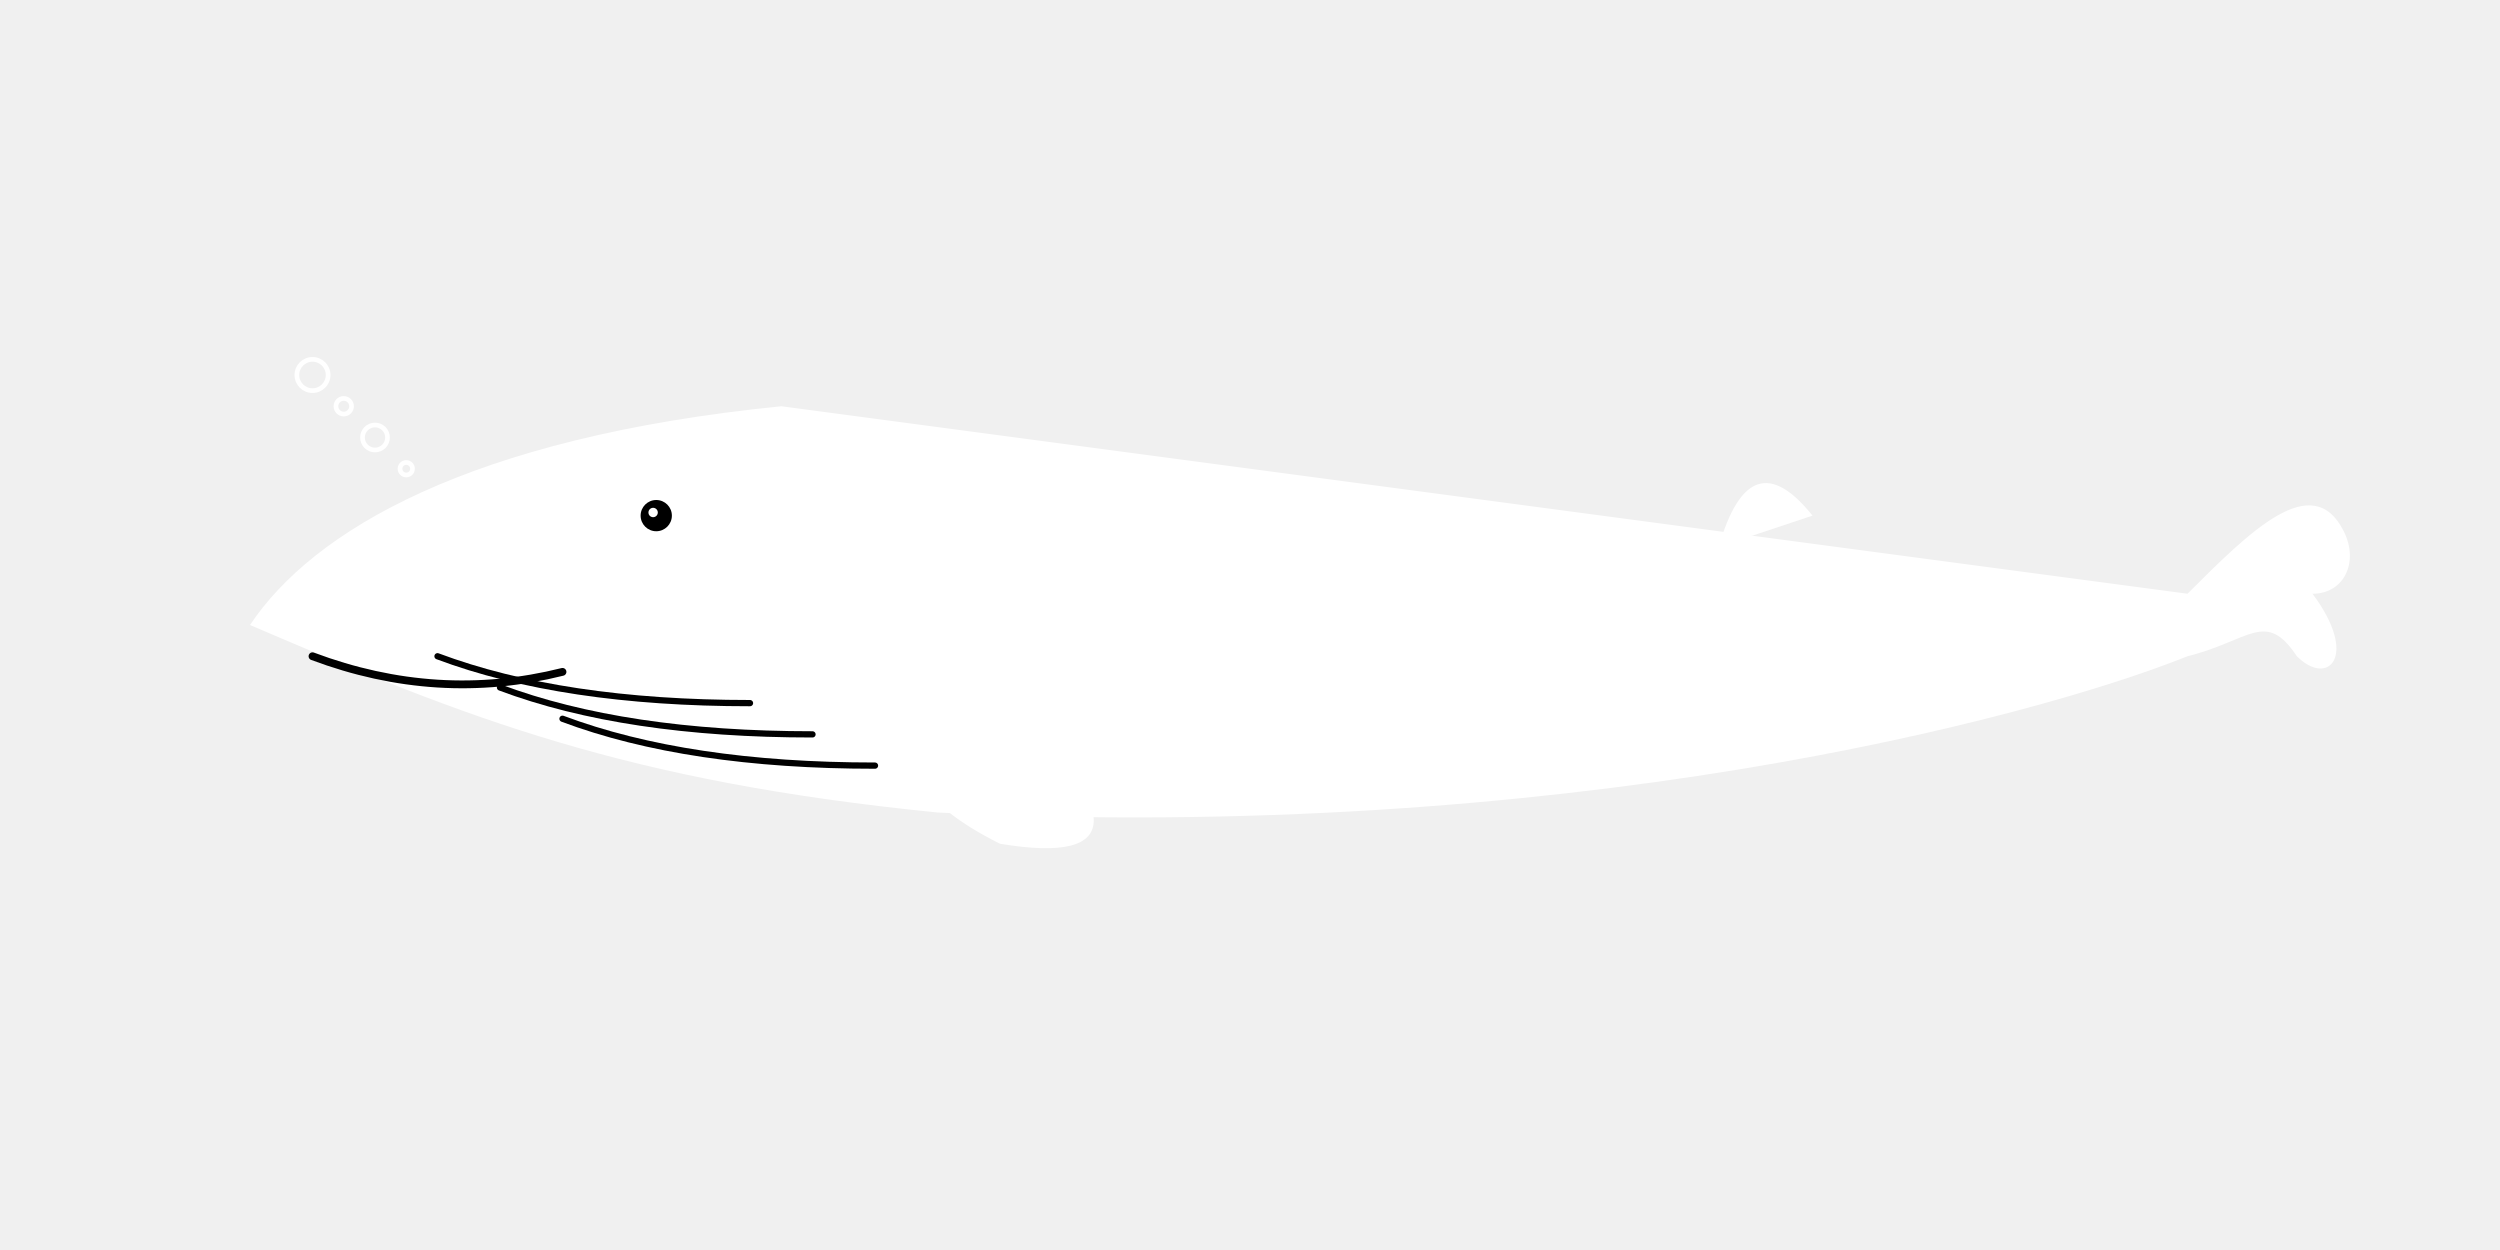
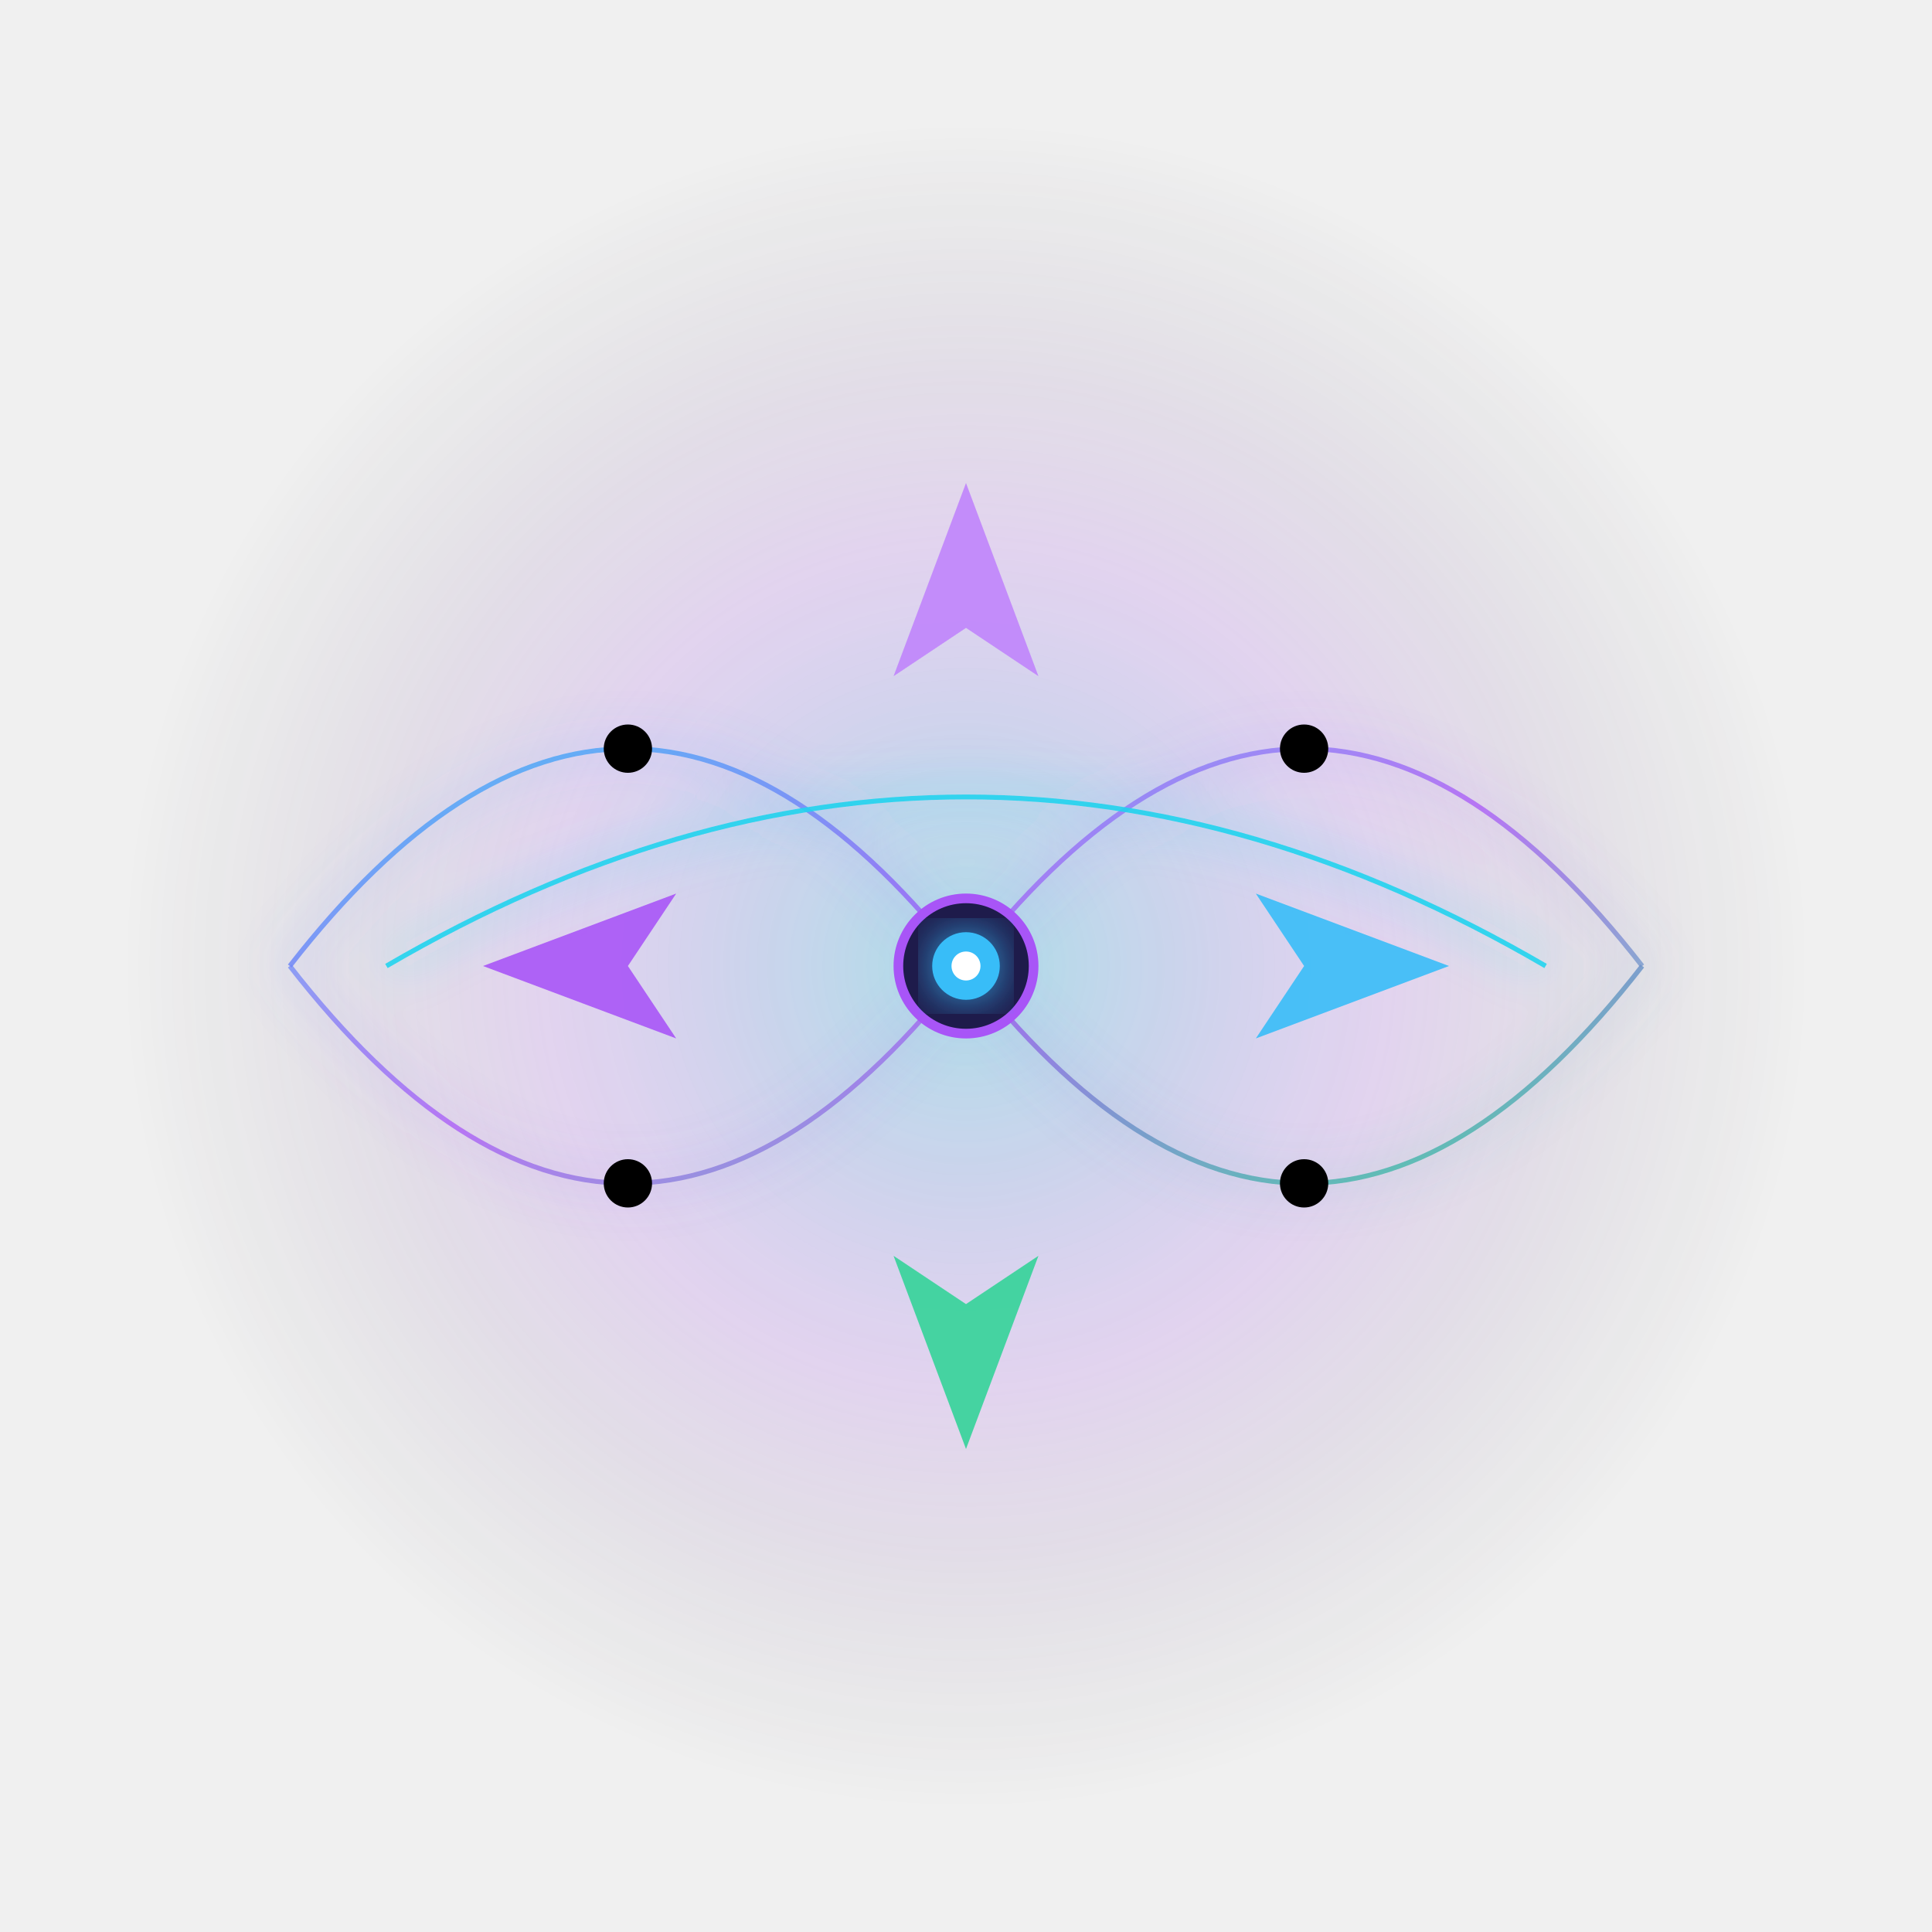
- <svg xmlns="http://www.w3.org/2000/svg" viewBox="0 0 800 400" width="100%" height="100%">
-   <g>
-     <animateTransform attributeName="transform" type="translate" from="900 0" to="-900 0" dur="12s" repeatCount="indefinite" calcMode="linear" />
-     <g>
-       <animateTransform attributeName="transform" type="translate" values="0; -15; 0; 15; 0" keyTimes="0; 0.25; 0.5; 0.75; 1" dur="3s" repeatCount="indefinite" calcMode="spline" keySplines="0.4 0 0.6 1; 0.4 0 0.6 1; 0.4 0 0.6 1; 0.4 0 0.6 1" />
-       <g id="whale">
-         <path d="M 80,200                   C 100,170 150,140 250,130                   C 400,150 550,170 700,190                   C 720,170 740,150 750,170                   C 755,180 750,190 740,190                   C 755,210 745,220 735,210                   C 725,195 720,205 700,210                   C 650,230 500,270 300,260                   C 200,250 150,230 80,200 Z" fill="#FFFFFF" />
-         <path d="M 320,220 Q 380,280 320,270 Q 280,250 300,230 Z" fill="#FFFFFF" />
-         <path d="M 550,175 Q 560,140 580,165 Z" fill="#FFFFFF" />
-         <path d="M 180,230 Q 220,245 280,245" stroke="#000000" stroke-width="2" fill="none" stroke-linecap="round" />
-         <path d="M 160,220 Q 200,235 260,235" stroke="#000000" stroke-width="2" fill="none" stroke-linecap="round" />
-         <path d="M 140,210 Q 180,225 240,225" stroke="#000000" stroke-width="2" fill="none" stroke-linecap="round" />
-         <path d="M 100,210 Q 140,225 180,215" stroke="#000000" stroke-width="2.5" fill="none" stroke-linecap="round" />
-         <circle cx="210" cy="165" r="5" fill="#000000" />
-         <circle cx="209" cy="164" r="1.5" fill="#FFFFFF" />
-       </g>
-       <g id="bubbles">
-         <circle cx="120" cy="140" r="4" fill="none" stroke="#FFFFFF" stroke-width="1.5">
-           <animate attributeName="cx" values="120; 80" dur="2s" begin="0s" repeatCount="indefinite" />
-           <animate attributeName="cy" values="140; 30" dur="2s" begin="0s" repeatCount="indefinite" />
-           <animate attributeName="opacity" values="1; 0" dur="2s" begin="0s" repeatCount="indefinite" />
-         </circle>
-         <circle cx="140" cy="160" r="3" fill="none" stroke="#FFFFFF" stroke-width="1.5">
-           <animate attributeName="cx" values="140; 100" dur="2.2s" begin="0.5s" repeatCount="indefinite" />
-           <animate attributeName="cy" values="160; 40" dur="2.2s" begin="0.5s" repeatCount="indefinite" />
-           <animate attributeName="opacity" values="1; 0" dur="2.2s" begin="0.5s" repeatCount="indefinite" />
-         </circle>
-         <circle cx="100" cy="120" r="5" fill="none" stroke="#FFFFFF" stroke-width="1.5">
-           <animate attributeName="cx" values="100; 60" dur="1.8s" begin="1s" repeatCount="indefinite" />
-           <animate attributeName="cy" values="120; 20" dur="1.8s" begin="1s" repeatCount="indefinite" />
-           <animate attributeName="opacity" values="1; 0" dur="1.8s" begin="1s" repeatCount="indefinite" />
-         </circle>
-         <circle cx="160" cy="170" r="3.5" fill="none" stroke="#FFFFFF" stroke-width="1.5">
-           <animate attributeName="cx" values="160; 120" dur="2.5s" begin="1.5s" repeatCount="indefinite" />
-           <animate attributeName="cy" values="170; 50" dur="2.5s" begin="1.5s" repeatCount="indefinite" />
-           <animate attributeName="opacity" values="1; 0" dur="2.5s" begin="1.5s" repeatCount="indefinite" />
-         </circle>
-         <circle cx="130" cy="150" r="2" fill="none" stroke="#FFFFFF" stroke-width="1.5">
-           <animate attributeName="cx" values="130; 90" dur="1.5s" begin="0.25s" repeatCount="indefinite" />
-           <animate attributeName="cy" values="150; 60" dur="1.5s" begin="0.25s" repeatCount="indefinite" />
-           <animate attributeName="opacity" values="1; 0" dur="1.5s" begin="0.25s" repeatCount="indefinite" />
-         </circle>
-         <circle cx="110" cy="130" r="2.5" fill="none" stroke="#FFFFFF" stroke-width="1.5">
-           <animate attributeName="cx" values="110; 70" dur="2.8s" begin="2s" repeatCount="indefinite" />
-           <animate attributeName="cy" values="130; 10" dur="2.8s" begin="2s" repeatCount="indefinite" />
-           <animate attributeName="opacity" values="1; 0" dur="2.8s" begin="2s" repeatCount="indefinite" />
-         </circle>
-       </g>
-     </g>
+ <svg xmlns="http://www.w3.org/2000/svg" viewBox="0 0 400 400" width="100%" height="100%">
+   <defs>
+     <radialGradient id="vGlow2" cx="50%" cy="50%" r="50%">
+       <stop offset="0%" stop-color="#06B6D4" stop-opacity="0.3" />
+       <stop offset="50%" stop-color="#9333EA" stop-opacity="0.15" />
+       <stop offset="100%" stop-color="#0B0F19" stop-opacity="0" />
+     </radialGradient>
+     <linearGradient id="vGradWave" x1="0%" y1="0%" x2="100%" y2="100%">
+       <stop offset="0%" stop-color="#38BDF8" />
+       <stop offset="50%" stop-color="#A855F7" />
+       <stop offset="100%" stop-color="#34D399" />
+     </linearGradient>
+     <filter id="bloom2" x="-20%" y="-20%" width="140%" height="140%">
+       <feGaussianBlur stdDeviation="5" result="blur" />
+       <feComposite in="SourceGraphic" in2="blur" operator="over" />
+     </filter>
+   </defs>
+   <style>
+     .wave-line {
+       animation: waveCycle 3s ease-in-out infinite alternate;
+       transform-origin: 200px 200px;
+     }
+     .wave-line-2 { animation-delay: -0.7s; }
+     .wave-line-3 { animation-delay: -1.4s; }
+ 
+     .node-pulse {
+       animation: nodeBlink 1.5s ease-in-out infinite alternate;
+     }
+     .node-delay-1 { animation-delay: 0.3s; }
+     .node-delay-2 { animation-delay: 0.6s; }
+     .node-delay-3 { animation-delay: 0.9s; }
+ 
+     .venom-spin-core {
+       animation: coreSpin 8s linear infinite;
+       transform-origin: 200px 200px;
+     }
+ 
+     @keyframes waveCycle {
+       0% { transform: scaleY(0.85) rotate(-5deg); stroke-width: 2.5px; }
+       100% { transform: scaleY(1.15) rotate(5deg); stroke-width: 4px; }
+     }
+     @keyframes nodeBlink {
+       0% { r: 3; opacity: 0.4; fill: #A855F7; }
+       100% { r: 6.5; opacity: 1; fill: #22D3EE; }
+     }
+     @keyframes coreSpin {
+       0% { transform: rotate(0deg); }
+       100% { transform: rotate(360deg); }
+     }
+   </style>
+   <circle cx="200" cy="200" r="175" fill="url(#vGlow2)" />
+   <g filter="url(#bloom2)">
+     <path class="wave-line" d="M 60 200 Q 130 110, 200 200 T 340 200" fill="none" stroke="url(#vGradWave)" opacity="0.85" />
+     <path class="wave-line wave-line-2" d="M 60 200 Q 130 290, 200 200 T 340 200" fill="none" stroke="url(#vGradWave)" opacity="0.75" />
+     <path class="wave-line wave-line-3" d="M 80 200 Q 200 130, 320 200" fill="none" stroke="#22D3EE" opacity="0.9" />
  </g>
+   <g class="venom-spin-core">
+     <polygon points="200,100 215,140 200,130 185,140" fill="#C084FC" opacity="0.9" />
+     <polygon points="300,200 260,215 270,200 260,185" fill="#38BDF8" opacity="0.9" />
+     <polygon points="200,300 185,260 200,270 215,260" fill="#34D399" opacity="0.9" />
+     <polygon points="100,200 140,185 130,200 140,215" fill="#A855F7" opacity="0.9" />
+   </g>
+   <circle class="node-pulse" cx="130" cy="155" r="5" />
+   <circle class="node-pulse node-delay-1" cx="270" cy="155" r="5" />
+   <circle class="node-pulse node-delay-2" cx="130" cy="245" r="5" />
+   <circle class="node-pulse node-delay-3" cx="270" cy="245" r="5" />
+   <circle cx="200" cy="200" r="14" fill="#1E1B4B" stroke="#A855F7" stroke-width="2" />
+   <circle cx="200" cy="200" r="7" fill="#38BDF8" filter="url(#bloom2)" />
+   <circle cx="200" cy="200" r="3" fill="#FFFFFF" />
</svg>
